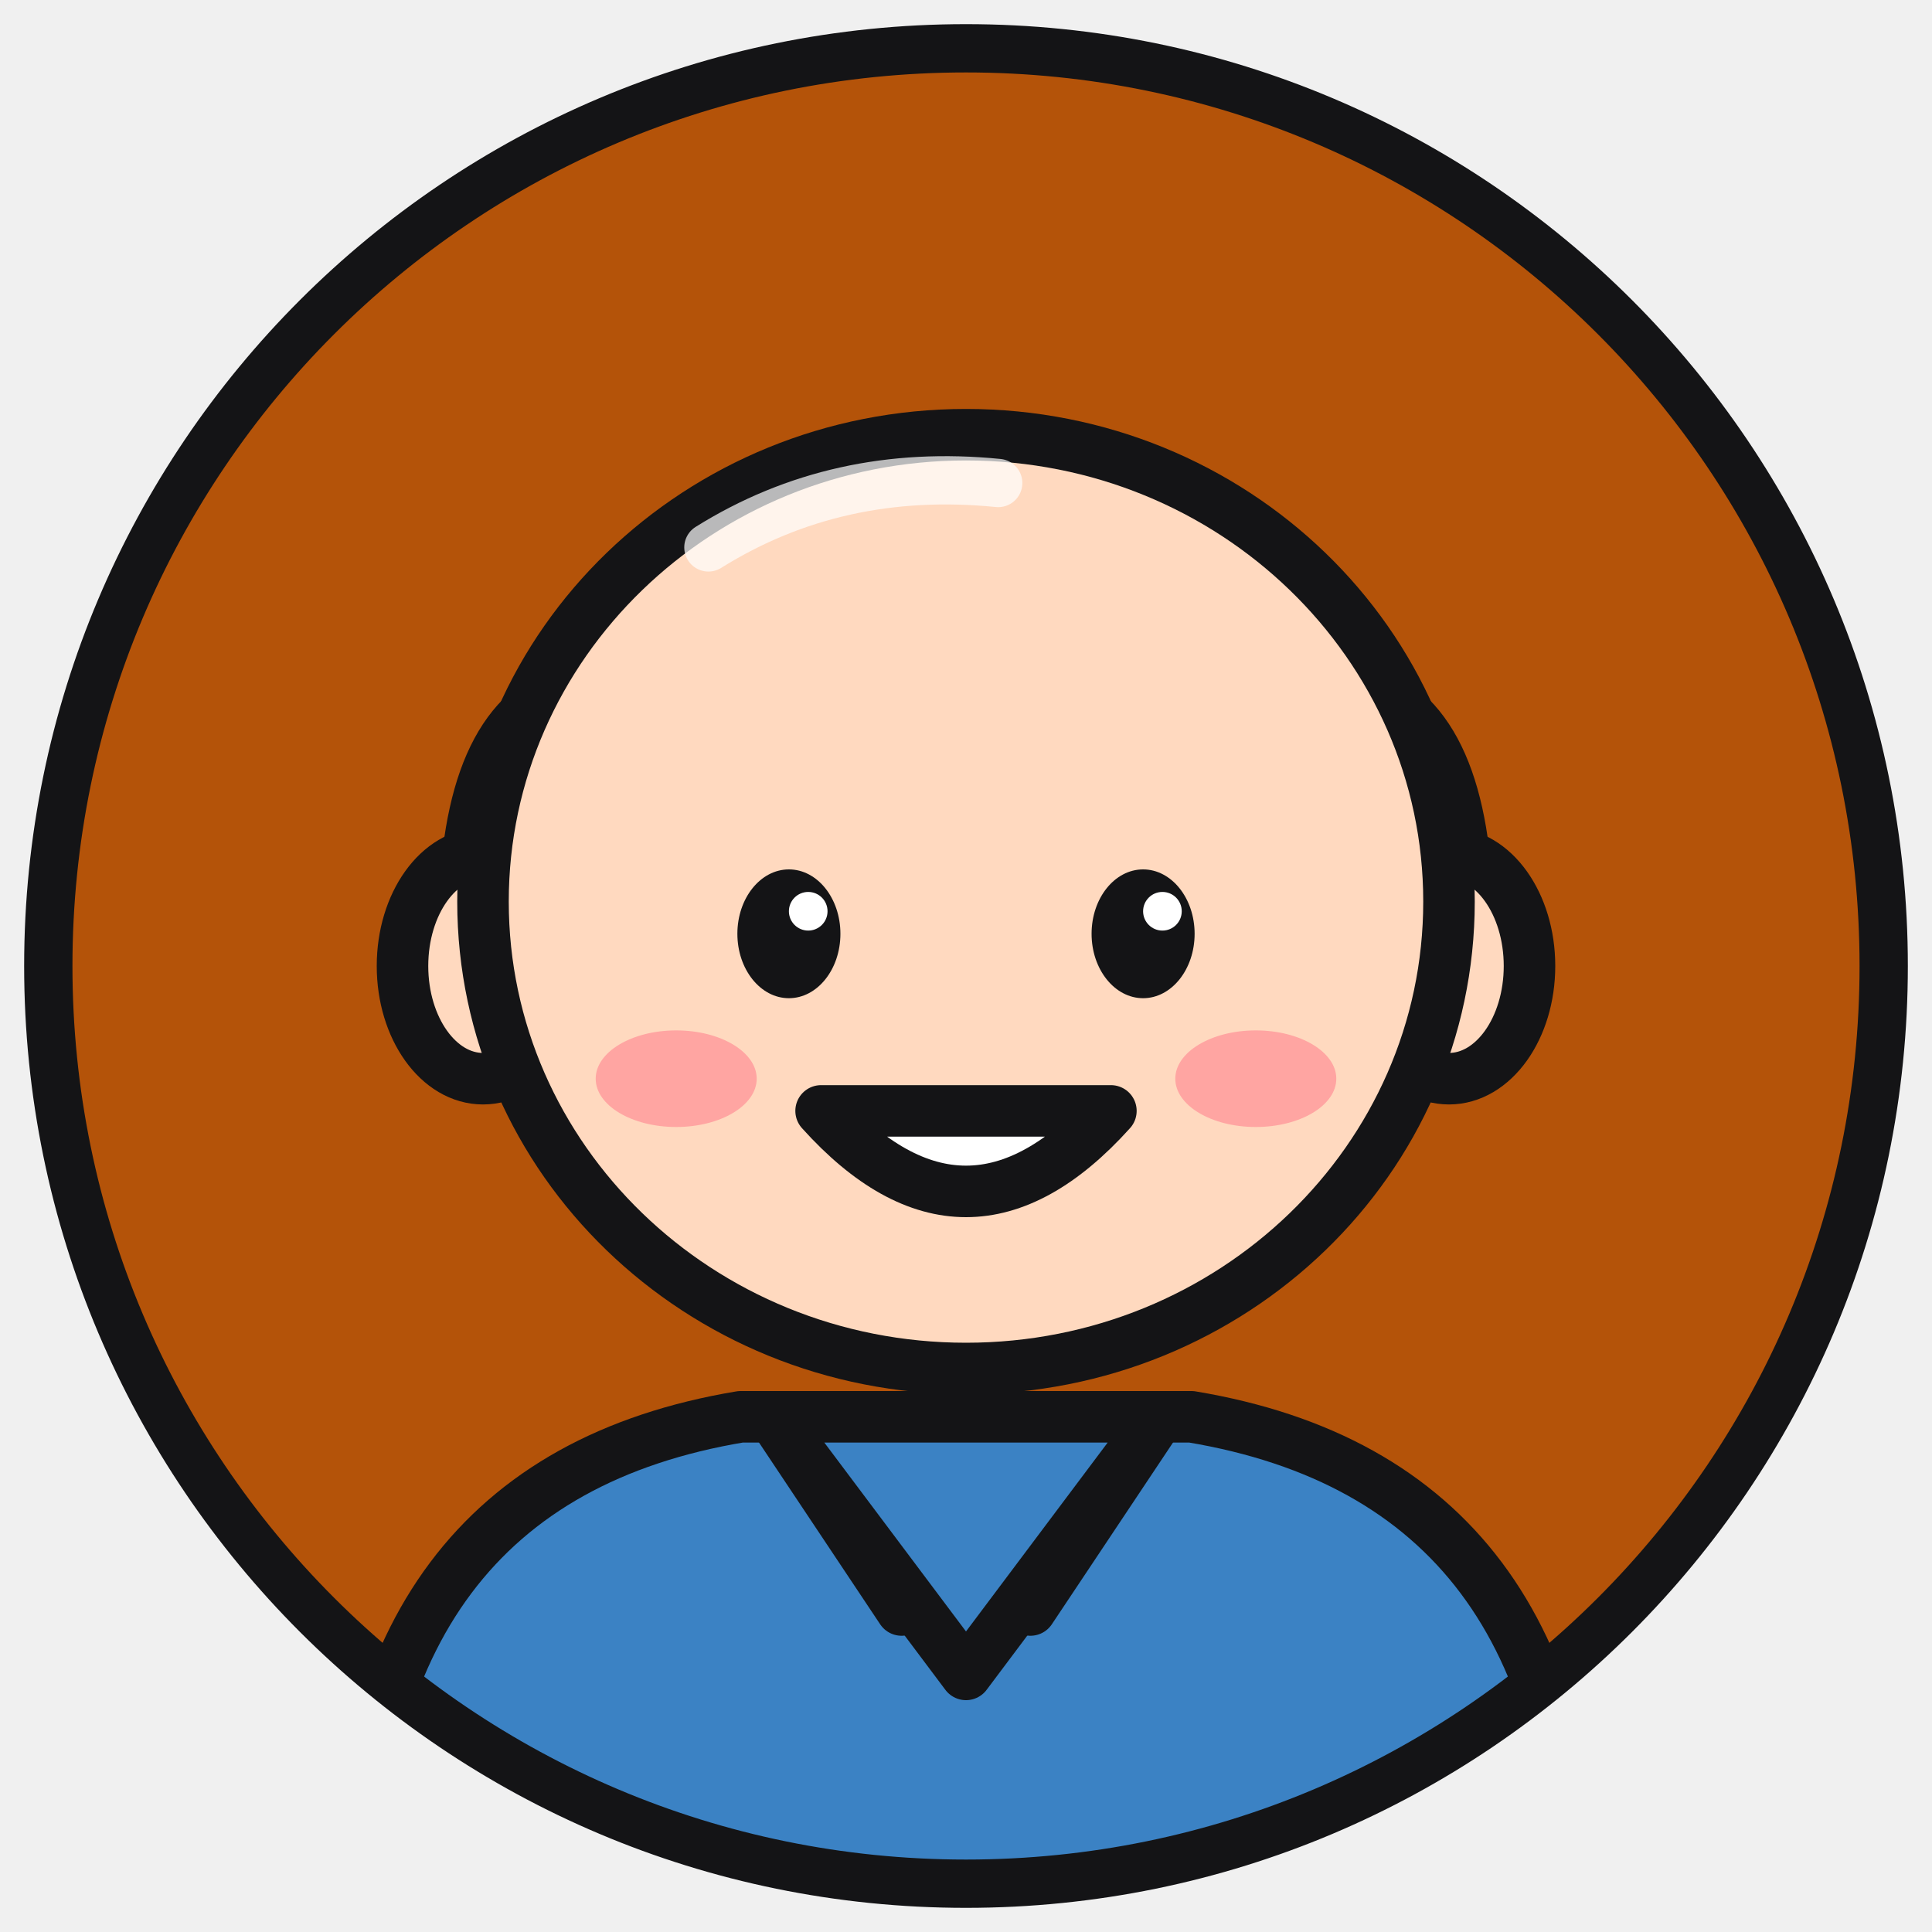
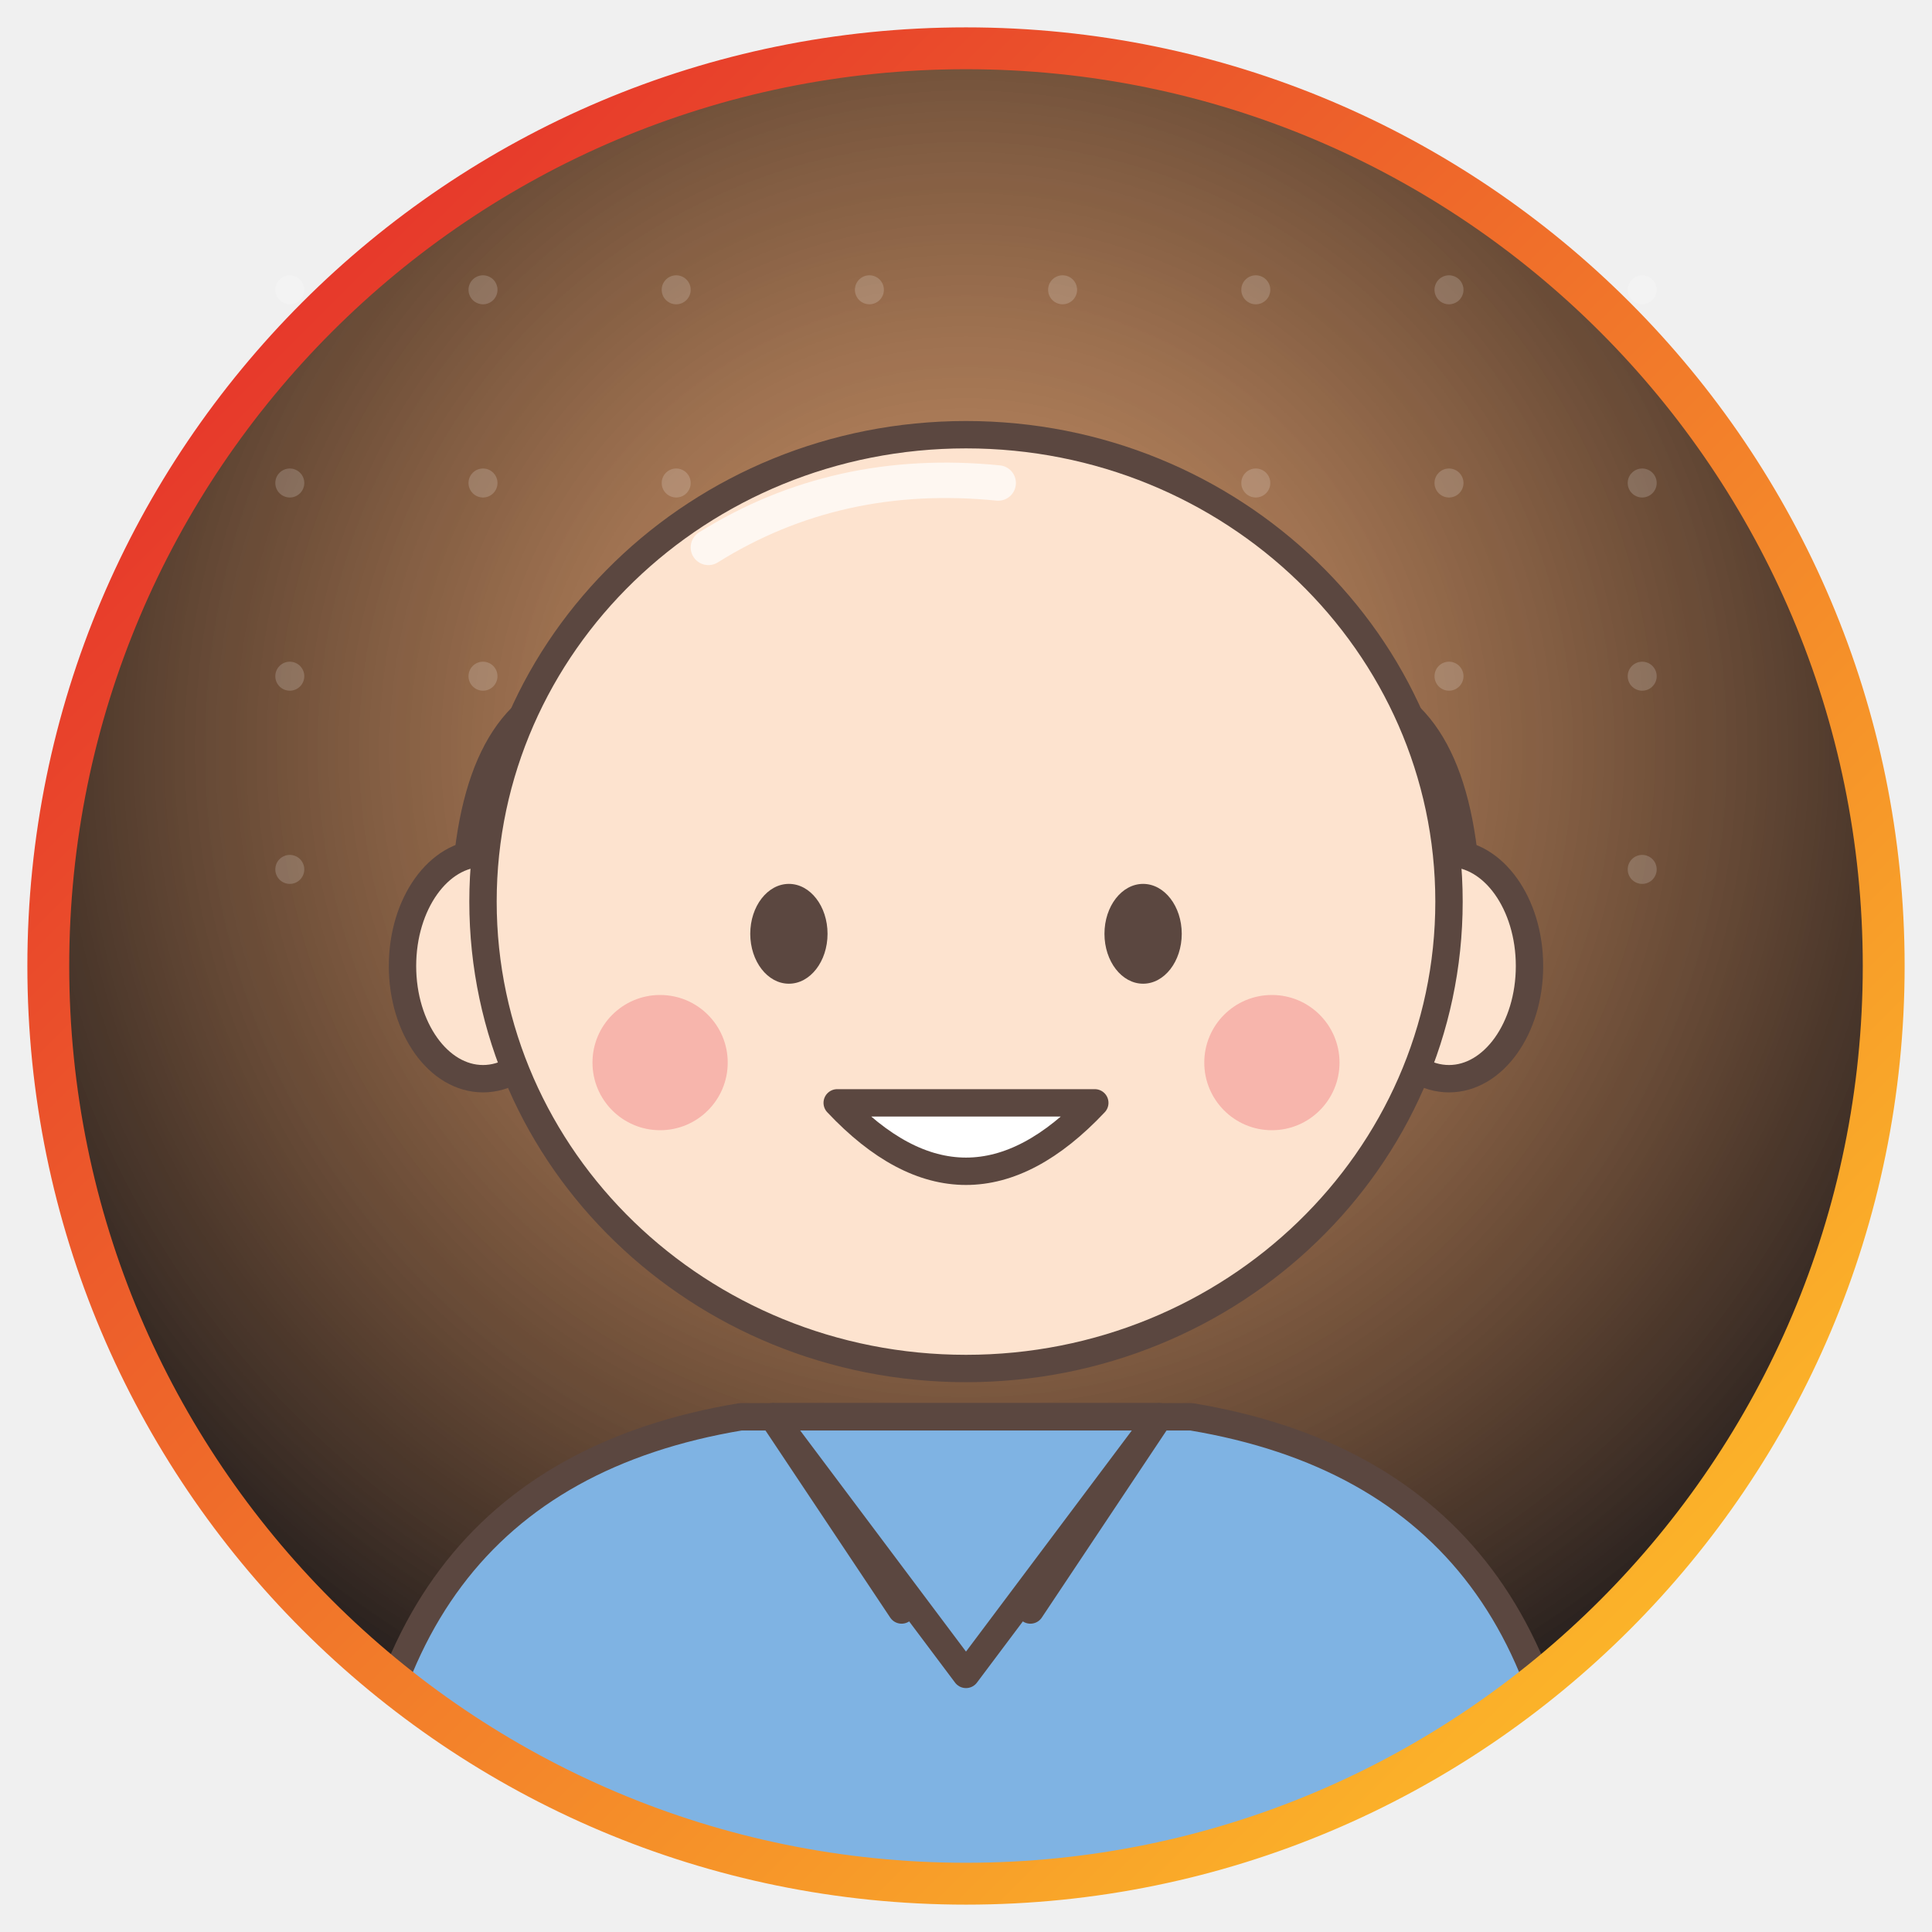
<svg xmlns="http://www.w3.org/2000/svg" viewBox="0 0 120 120" role="img" aria-label="David Tepper（Q 版插畫）">
  <defs>
-     <clipPath id="c">
-       <circle cx="60" cy="60" r="58" />
+     <clipPath id="c4427">
+       <circle cx="60" cy="60" r="56" />
    </clipPath>
+     <radialGradient id="g4427" cx="50%" cy="38%" r="65%">
+       <stop offset="0" stop-color="#b45309" stop-opacity=".55" />
+       <stop offset="1" stop-color="#141418" />
+     </radialGradient>
+     <linearGradient id="r4427" x1="0" y1="0" x2="1" y2="1">
+       <stop offset="0" stop-color="#e3232c" />
+       <stop offset="1" stop-color="#ffc928" />
+     </linearGradient>
  </defs>
-   <circle cx="60" cy="60" r="58" fill="#b45309" />
-   <g clip-path="url(#c)">
-     <path d="M22 120 Q22 92 46 88 L74 88 Q98 92 98 120 Z" fill="#3b82c4" stroke="#141416" stroke-width="3.2" stroke-linejoin="round" stroke-linecap="round" />
-     <path d="M48 88 L60 104 L72 88 Z" fill="#3b82c4" stroke="#141416" stroke-width="3.2" stroke-linejoin="round" stroke-linecap="round" />
-     <path d="M48 88 L56 100 M72 88 L64 100" fill="none" stroke="#141416" stroke-width="3.2" stroke-linejoin="round" stroke-linecap="round" />
-     <path d="M29 62 Q28 48 33 44 L35 62 Z M91 62 Q92 48 87 44 L85 62 Z" fill="#8a7f74" stroke="#141416" stroke-width="3.2" stroke-linejoin="round" stroke-linecap="round" />
-     <ellipse cx="30" cy="60" rx="5" ry="7" fill="#ffd9bf" stroke="#141416" stroke-width="3.2" stroke-linejoin="round" stroke-linecap="round" />
-     <ellipse cx="90" cy="60" rx="5" ry="7" fill="#ffd9bf" stroke="#141416" stroke-width="3.2" stroke-linejoin="round" stroke-linecap="round" />
-     <ellipse cx="60" cy="56" rx="30" ry="29" fill="#ffd9bf" stroke="#141416" stroke-width="3.2" stroke-linejoin="round" stroke-linecap="round" />
-     <ellipse cx="42" cy="67" rx="5" ry="3" fill="#ff7a8a" opacity=".55" />
-     <ellipse cx="78" cy="67" rx="5" ry="3" fill="#ff7a8a" opacity=".55" />
-     <ellipse cx="49" cy="58" rx="3.2" ry="4" fill="#141416" />
-     <circle cx="50.2" cy="56.6" r="1.2" fill="#fff" />
-     <ellipse cx="71" cy="58" rx="3.2" ry="4" fill="#141416" />
-     <circle cx="72.2" cy="56.6" r="1.2" fill="#fff" />
-     <path d="M51 69 Q60 79 69 69 Z" fill="#fff" stroke="#141416" stroke-width="3.2" stroke-linejoin="round" stroke-linecap="round" />
-     <path d="M44 34 Q52 29 62 30" fill="none" stroke="#fff" stroke-width="3" stroke-linecap="round" opacity=".7" />
+   <circle cx="60" cy="60" r="56" fill="url(#g4427)" />
+   <circle cx="18" cy="18" r="0.9" fill="#ffffff" opacity=".18" />
+   <circle cx="18" cy="30" r="0.9" fill="#ffffff" opacity=".18" />
+   <circle cx="18" cy="42" r="0.9" fill="#ffffff" opacity=".18" />
+   <circle cx="18" cy="54" r="0.9" fill="#ffffff" opacity=".18" />
+   <circle cx="30" cy="18" r="0.9" fill="#ffffff" opacity=".18" />
+   <circle cx="30" cy="30" r="0.9" fill="#ffffff" opacity=".18" />
+   <circle cx="30" cy="42" r="0.9" fill="#ffffff" opacity=".18" />
+   <circle cx="30" cy="54" r="0.9" fill="#ffffff" opacity=".18" />
+   <circle cx="42" cy="18" r="0.9" fill="#ffffff" opacity=".18" />
+   <circle cx="42" cy="30" r="0.9" fill="#ffffff" opacity=".18" />
+   <circle cx="42" cy="42" r="0.9" fill="#ffffff" opacity=".18" />
+   <circle cx="42" cy="54" r="0.9" fill="#ffffff" opacity=".18" />
+   <circle cx="54" cy="18" r="0.9" fill="#ffffff" opacity=".18" />
+   <circle cx="54" cy="30" r="0.9" fill="#ffffff" opacity=".18" />
+   <circle cx="54" cy="42" r="0.9" fill="#ffffff" opacity=".18" />
+   <circle cx="54" cy="54" r="0.9" fill="#ffffff" opacity=".18" />
+   <circle cx="66" cy="18" r="0.9" fill="#ffffff" opacity=".18" />
+   <circle cx="66" cy="30" r="0.9" fill="#ffffff" opacity=".18" />
+   <circle cx="66" cy="42" r="0.9" fill="#ffffff" opacity=".18" />
+   <circle cx="66" cy="54" r="0.9" fill="#ffffff" opacity=".18" />
+   <circle cx="78" cy="18" r="0.9" fill="#ffffff" opacity=".18" />
+   <circle cx="78" cy="30" r="0.9" fill="#ffffff" opacity=".18" />
+   <circle cx="78" cy="42" r="0.9" fill="#ffffff" opacity=".18" />
+   <circle cx="78" cy="54" r="0.9" fill="#ffffff" opacity=".18" />
+   <circle cx="90" cy="18" r="0.9" fill="#ffffff" opacity=".18" />
+   <circle cx="90" cy="30" r="0.9" fill="#ffffff" opacity=".18" />
+   <circle cx="90" cy="42" r="0.9" fill="#ffffff" opacity=".18" />
+   <circle cx="90" cy="54" r="0.9" fill="#ffffff" opacity=".18" />
+   <circle cx="102" cy="18" r="0.9" fill="#ffffff" opacity=".18" />
+   <circle cx="102" cy="30" r="0.9" fill="#ffffff" opacity=".18" />
+   <circle cx="102" cy="42" r="0.9" fill="#ffffff" opacity=".18" />
+   <circle cx="102" cy="54" r="0.9" fill="#ffffff" opacity=".18" />
+   <g clip-path="url(#c4427)">
+     <path d="M22 120 Q22 92 46 88 L74 88 Q98 92 98 120 Z" fill="#7fb3e3" stroke="#5b4740" stroke-width="1.7" stroke-linejoin="round" stroke-linecap="round" />
+     <path d="M48 88 L60 104 L72 88 Z" fill="#7fb3e3" stroke="#5b4740" stroke-width="1.7" stroke-linejoin="round" stroke-linecap="round" />
+     <path d="M48 88 L56 100 M72 88 L64 100" fill="none" stroke="#5b4740" stroke-width="1.7" stroke-linejoin="round" stroke-linecap="round" />
+     <path d="M29 62 Q28 48 33 44 L35 62 Z M91 62 Q92 48 87 44 L85 62 Z" fill="#a89c90" stroke="#5b4740" stroke-width="1.7" stroke-linejoin="round" stroke-linecap="round" />
+     <ellipse cx="30" cy="60" rx="5" ry="7" fill="#fde3cf" stroke="#5b4740" stroke-width="1.7" stroke-linejoin="round" stroke-linecap="round" />
+     <ellipse cx="90" cy="60" rx="5" ry="7" fill="#fde3cf" stroke="#5b4740" stroke-width="1.7" stroke-linejoin="round" stroke-linecap="round" />
+     <ellipse cx="60" cy="56" rx="30" ry="29" fill="#fde3cf" stroke="#5b4740" stroke-width="1.7" stroke-linejoin="round" stroke-linecap="round" />
+     <circle cx="41" cy="66" r="4.2" fill="#f6a5a0" opacity=".75" />
+     <circle cx="79" cy="66" r="4.2" fill="#f6a5a0" opacity=".75" />
+     <ellipse cx="49" cy="58" rx="2.4" ry="3.1" fill="#5b4740" />
+     <ellipse cx="71" cy="58" rx="2.4" ry="3.1" fill="#5b4740" />
+     <path d="M52 68.5 Q60 77 68 68.5 Z" fill="#fff" stroke="#5b4740" stroke-width="1.7" stroke-linejoin="round" stroke-linecap="round" />
+     <path d="M44 34 Q52 29 62 30" fill="none" stroke="#fff" stroke-width="2.2" stroke-linecap="round" opacity=".7" />
  </g>
-   <circle cx="60" cy="60" r="57" fill="none" stroke="#141416" stroke-width="3" />
+   <circle cx="60" cy="60" r="57" fill="none" stroke="url(#r4427)" stroke-width="2.6" />
</svg>
